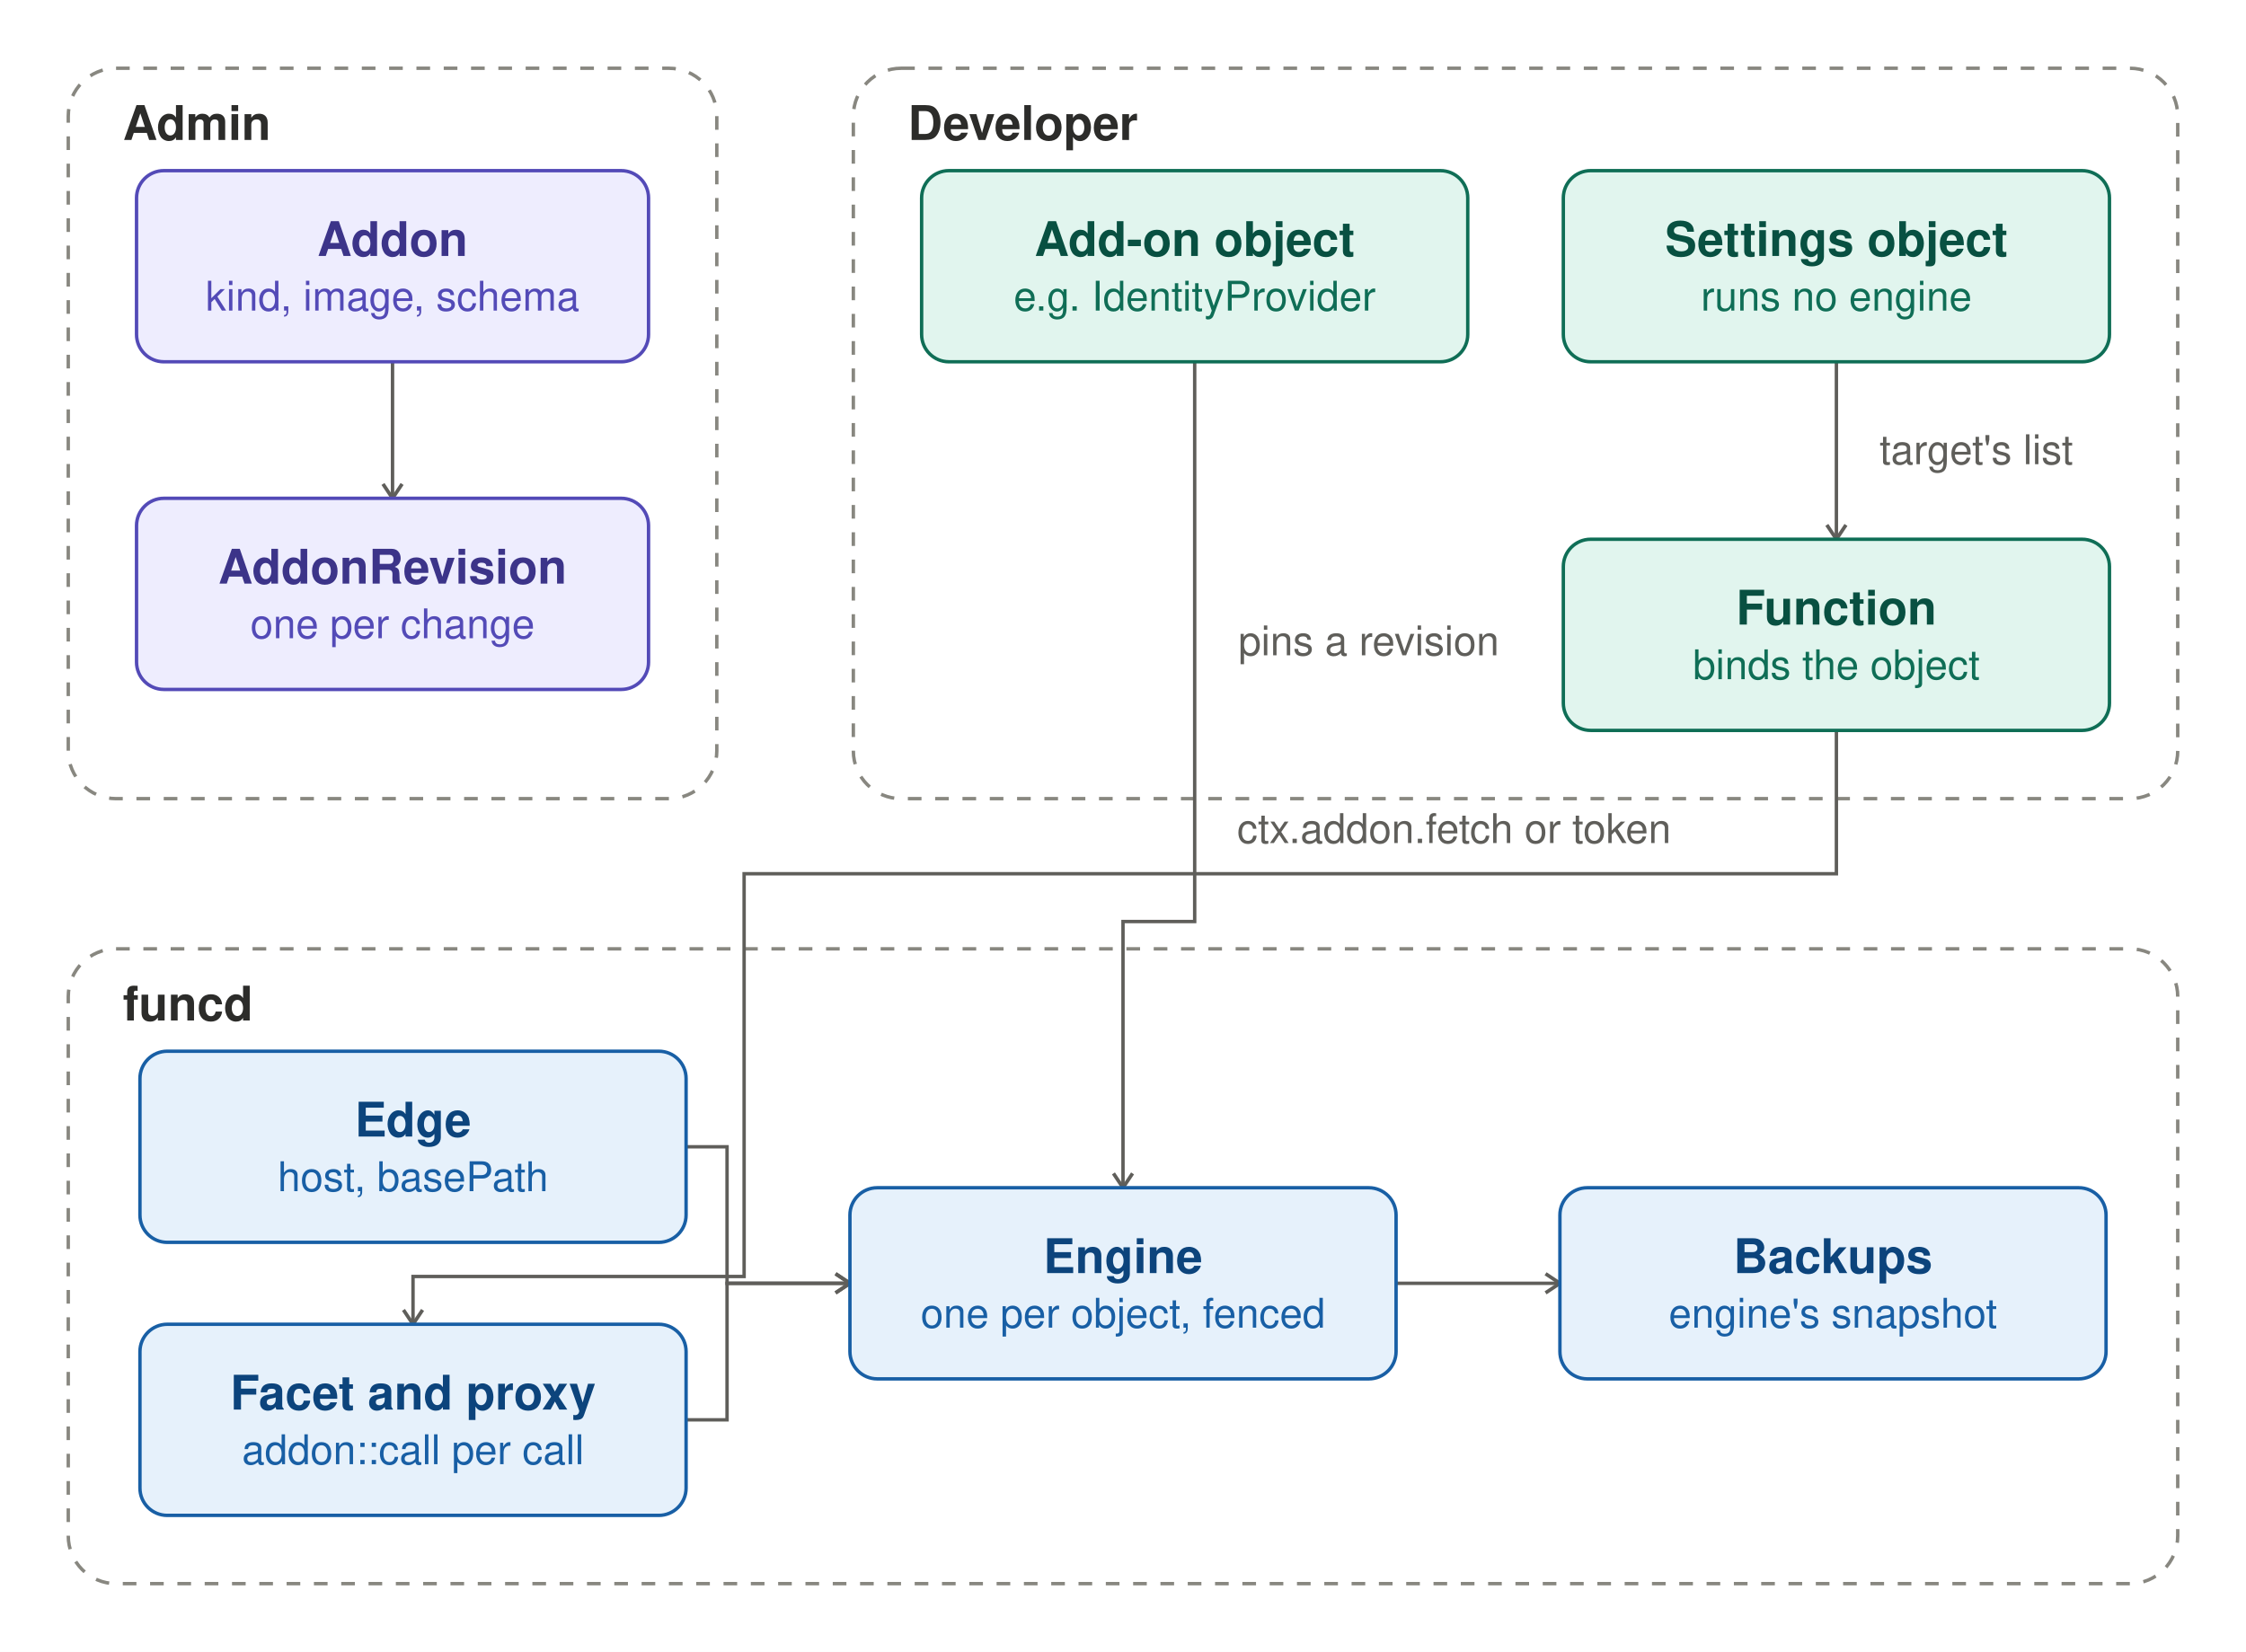
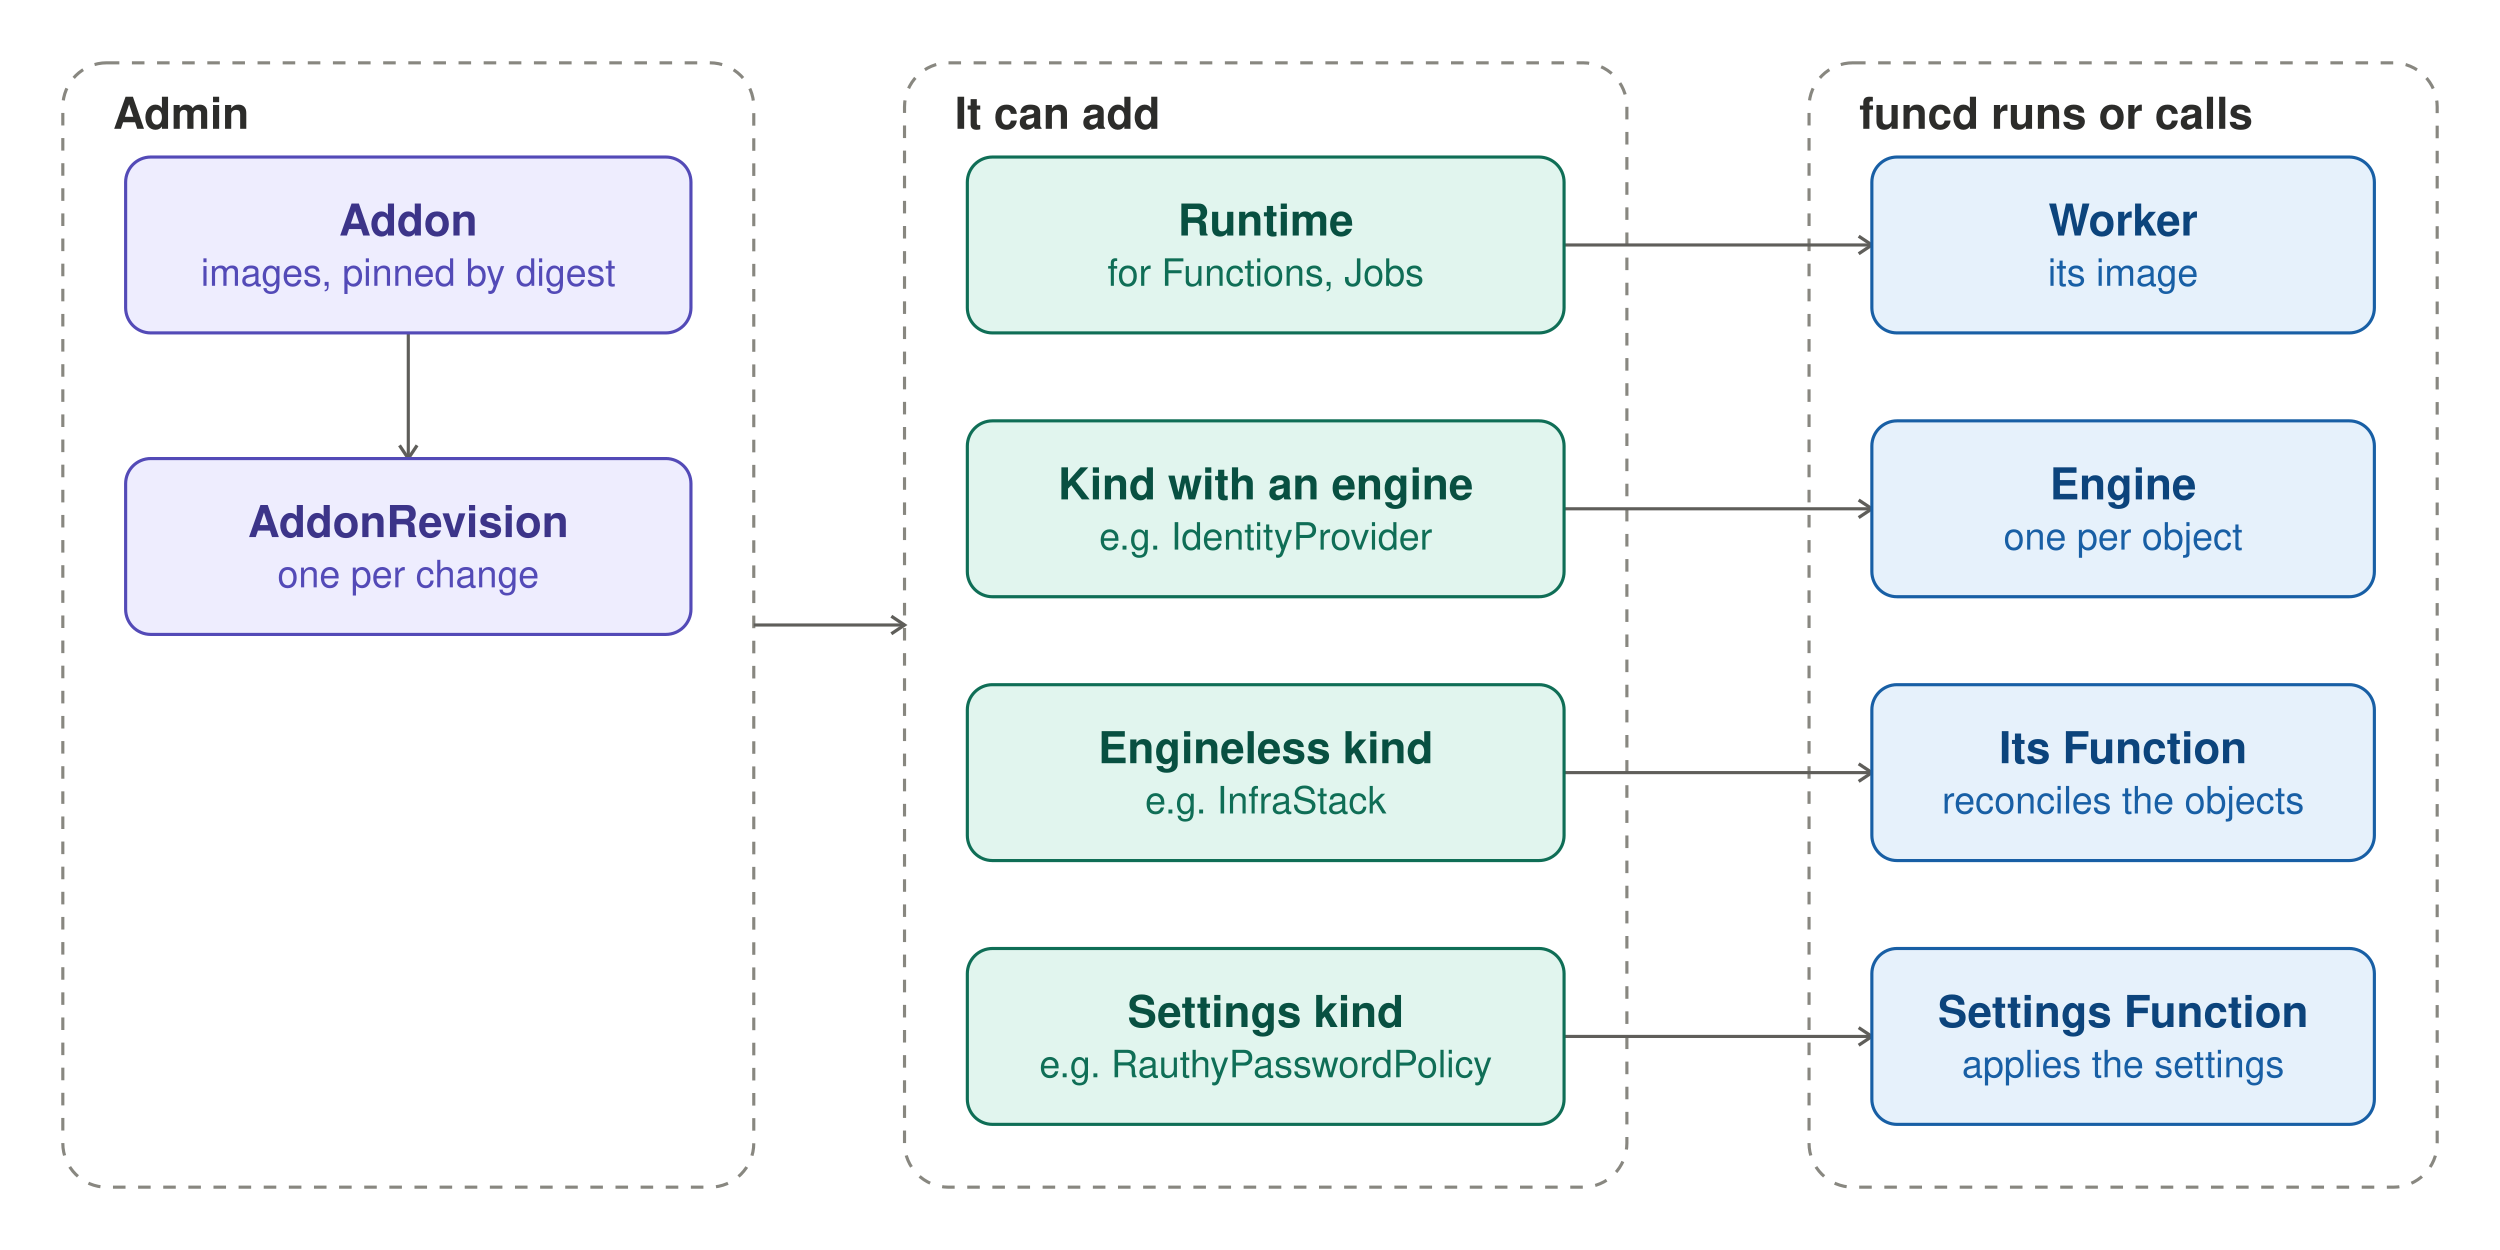
- <svg xmlns="http://www.w3.org/2000/svg" width="658" height="484" viewBox="0 0 658 484" font-family="Helvetica, Arial, sans-serif" text-anchor="middle" data-spec="title: Add-ons [Admin] purple addon: Addon | kind, image, schema rev: AddonRevision | one per change [/] [Developer] teal obj: Add-on object | e.g. IdentityProvider set: Settings object | runs no engine fn: Function | binds the object [/] [funcd] blue engine: Engine | one per object, fenced edge: Edge | host, basePath call: Facet and proxy | addon::call per call backup: Backups | engine's snapshot [/] addon &gt; rev obj &gt; engine: pins a revision edge &gt; engine fn &gt; call: ctx.addon.fetch or token call &gt; engine set &gt; fn: target's list engine &gt; backup " content="&lt;mxfile host=&quot;app.diagrams.net&quot;&gt;&lt;diagram id=&quot;diagram&quot; name=&quot;Add-ons&quot;&gt;&lt;mxGraphModel dx=&quot;800&quot; dy=&quot;600&quot; grid=&quot;1&quot; gridSize=&quot;10&quot; guides=&quot;1&quot; page=&quot;1&quot; pageWidth=&quot;658&quot; pageHeight=&quot;484&quot; math=&quot;0&quot; shadow=&quot;0&quot;&gt;&lt;root&gt;&lt;mxCell id=&quot;0&quot;/&gt;&lt;mxCell id=&quot;1&quot; parent=&quot;0&quot;/&gt;&lt;mxCell id=&quot;c1&quot; value=&quot;Admin&quot; style=&quot;rounded=1;absoluteArcSize=1;arcSize=28;dashed=1;fillColor=none;strokeColor=#888780;fontStyle=1;fontSize=14;fontColor=#2C2C2A;align=left;verticalAlign=top;spacingLeft=10;spacingTop=2;html=1;container=1;collapsible=0;&quot; vertex=&quot;1&quot; parent=&quot;1&quot;&gt;&lt;mxGeometry x=&quot;20&quot; y=&quot;20&quot; width=&quot;190.0&quot; height=&quot;214.0&quot; as=&quot;geometry&quot;/&gt;&lt;/mxCell&gt;&lt;mxCell id=&quot;c2&quot; value=&quot;&amp;lt;b&amp;gt;Addon&amp;lt;/b&amp;gt;&amp;lt;br&amp;gt;&amp;lt;font style=&amp;quot;font-size:12px&amp;quot; color=&amp;quot;#534AB7&amp;quot;&amp;gt;kind, image, schema&amp;lt;/font&amp;gt;&quot; style=&quot;rounded=1;absoluteArcSize=1;arcSize=16;whiteSpace=wrap;html=1;fillColor=#EEEDFE;strokeColor=#534AB7;fontColor=#3C3489;fontSize=14;&quot; vertex=&quot;1&quot; parent=&quot;c1&quot;&gt;&lt;mxGeometry x=&quot;20&quot; y=&quot;30&quot; width=&quot;150&quot; height=&quot;56&quot; as=&quot;geometry&quot;/&gt;&lt;/mxCell&gt;&lt;mxCell id=&quot;c3&quot; value=&quot;&amp;lt;b&amp;gt;AddonRevision&amp;lt;/b&amp;gt;&amp;lt;br&amp;gt;&amp;lt;font style=&amp;quot;font-size:12px&amp;quot; color=&amp;quot;#534AB7&amp;quot;&amp;gt;one per change&amp;lt;/font&amp;gt;&quot; style=&quot;rounded=1;absoluteArcSize=1;arcSize=16;whiteSpace=wrap;html=1;fillColor=#EEEDFE;strokeColor=#534AB7;fontColor=#3C3489;fontSize=14;&quot; vertex=&quot;1&quot; parent=&quot;c1&quot;&gt;&lt;mxGeometry x=&quot;20&quot; y=&quot;126&quot; width=&quot;150&quot; height=&quot;56&quot; as=&quot;geometry&quot;/&gt;&lt;/mxCell&gt;&lt;mxCell id=&quot;c4&quot; value=&quot;Developer&quot; style=&quot;rounded=1;absoluteArcSize=1;arcSize=28;dashed=1;fillColor=none;strokeColor=#888780;fontStyle=1;fontSize=14;fontColor=#2C2C2A;align=left;verticalAlign=top;spacingLeft=10;spacingTop=2;html=1;container=1;collapsible=0;&quot; vertex=&quot;1&quot; parent=&quot;1&quot;&gt;&lt;mxGeometry x=&quot;250&quot; y=&quot;20&quot; width=&quot;388.0&quot; height=&quot;214.0&quot; as=&quot;geometry&quot;/&gt;&lt;/mxCell&gt;&lt;mxCell id=&quot;c5&quot; value=&quot;&amp;lt;b&amp;gt;Add-on object&amp;lt;/b&amp;gt;&amp;lt;br&amp;gt;&amp;lt;font style=&amp;quot;font-size:12px&amp;quot; color=&amp;quot;#0F6E56&amp;quot;&amp;gt;e.g. IdentityProvider&amp;lt;/font&amp;gt;&quot; style=&quot;rounded=1;absoluteArcSize=1;arcSize=16;whiteSpace=wrap;html=1;fillColor=#E1F5EE;strokeColor=#0F6E56;fontColor=#085041;fontSize=14;&quot; vertex=&quot;1&quot; parent=&quot;c4&quot;&gt;&lt;mxGeometry x=&quot;20&quot; y=&quot;30&quot; width=&quot;160&quot; height=&quot;56&quot; as=&quot;geometry&quot;/&gt;&lt;/mxCell&gt;&lt;mxCell id=&quot;c6&quot; value=&quot;&amp;lt;b&amp;gt;Settings object&amp;lt;/b&amp;gt;&amp;lt;br&amp;gt;&amp;lt;font style=&amp;quot;font-size:12px&amp;quot; color=&amp;quot;#0F6E56&amp;quot;&amp;gt;runs no engine&amp;lt;/font&amp;gt;&quot; style=&quot;rounded=1;absoluteArcSize=1;arcSize=16;whiteSpace=wrap;html=1;fillColor=#E1F5EE;strokeColor=#0F6E56;fontColor=#085041;fontSize=14;&quot; vertex=&quot;1&quot; parent=&quot;c4&quot;&gt;&lt;mxGeometry x=&quot;208&quot; y=&quot;30&quot; width=&quot;160&quot; height=&quot;56&quot; as=&quot;geometry&quot;/&gt;&lt;/mxCell&gt;&lt;mxCell id=&quot;c7&quot; value=&quot;&amp;lt;b&amp;gt;Function&amp;lt;/b&amp;gt;&amp;lt;br&amp;gt;&amp;lt;font style=&amp;quot;font-size:12px&amp;quot; color=&amp;quot;#0F6E56&amp;quot;&amp;gt;binds the object&amp;lt;/font&amp;gt;&quot; style=&quot;rounded=1;absoluteArcSize=1;arcSize=16;whiteSpace=wrap;html=1;fillColor=#E1F5EE;strokeColor=#0F6E56;fontColor=#085041;fontSize=14;&quot; vertex=&quot;1&quot; parent=&quot;c4&quot;&gt;&lt;mxGeometry x=&quot;208&quot; y=&quot;138&quot; width=&quot;160&quot; height=&quot;56&quot; as=&quot;geometry&quot;/&gt;&lt;/mxCell&gt;&lt;mxCell id=&quot;c8&quot; value=&quot;funcd&quot; style=&quot;rounded=1;absoluteArcSize=1;arcSize=28;dashed=1;fillColor=none;strokeColor=#888780;fontStyle=1;fontSize=14;fontColor=#2C2C2A;align=left;verticalAlign=top;spacingLeft=10;spacingTop=2;html=1;container=1;collapsible=0;&quot; vertex=&quot;1&quot; parent=&quot;1&quot;&gt;&lt;mxGeometry x=&quot;20&quot; y=&quot;278&quot; width=&quot;618.0&quot; height=&quot;186.0&quot; as=&quot;geometry&quot;/&gt;&lt;/mxCell&gt;&lt;mxCell id=&quot;c9&quot; value=&quot;&amp;lt;b&amp;gt;Engine&amp;lt;/b&amp;gt;&amp;lt;br&amp;gt;&amp;lt;font style=&amp;quot;font-size:12px&amp;quot; color=&amp;quot;#185FA5&amp;quot;&amp;gt;one per object, fenced&amp;lt;/font&amp;gt;&quot; style=&quot;rounded=1;absoluteArcSize=1;arcSize=16;whiteSpace=wrap;html=1;fillColor=#E6F1FB;strokeColor=#185FA5;fontColor=#0C447C;fontSize=14;&quot; vertex=&quot;1&quot; parent=&quot;c8&quot;&gt;&lt;mxGeometry x=&quot;229&quot; y=&quot;70&quot; width=&quot;160&quot; height=&quot;56&quot; as=&quot;geometry&quot;/&gt;&lt;/mxCell&gt;&lt;mxCell id=&quot;c10&quot; value=&quot;&amp;lt;b&amp;gt;Edge&amp;lt;/b&amp;gt;&amp;lt;br&amp;gt;&amp;lt;font style=&amp;quot;font-size:12px&amp;quot; color=&amp;quot;#185FA5&amp;quot;&amp;gt;host, basePath&amp;lt;/font&amp;gt;&quot; style=&quot;rounded=1;absoluteArcSize=1;arcSize=16;whiteSpace=wrap;html=1;fillColor=#E6F1FB;strokeColor=#185FA5;fontColor=#0C447C;fontSize=14;&quot; vertex=&quot;1&quot; parent=&quot;c8&quot;&gt;&lt;mxGeometry x=&quot;21&quot; y=&quot;30&quot; width=&quot;160&quot; height=&quot;56&quot; as=&quot;geometry&quot;/&gt;&lt;/mxCell&gt;&lt;mxCell id=&quot;c11&quot; value=&quot;&amp;lt;b&amp;gt;Facet and proxy&amp;lt;/b&amp;gt;&amp;lt;br&amp;gt;&amp;lt;font style=&amp;quot;font-size:12px&amp;quot; color=&amp;quot;#185FA5&amp;quot;&amp;gt;addon::call per call&amp;lt;/font&amp;gt;&quot; style=&quot;rounded=1;absoluteArcSize=1;arcSize=16;whiteSpace=wrap;html=1;fillColor=#E6F1FB;strokeColor=#185FA5;fontColor=#0C447C;fontSize=14;&quot; vertex=&quot;1&quot; parent=&quot;c8&quot;&gt;&lt;mxGeometry x=&quot;21&quot; y=&quot;110&quot; width=&quot;160&quot; height=&quot;56&quot; as=&quot;geometry&quot;/&gt;&lt;/mxCell&gt;&lt;mxCell id=&quot;c12&quot; value=&quot;&amp;lt;b&amp;gt;Backups&amp;lt;/b&amp;gt;&amp;lt;br&amp;gt;&amp;lt;font style=&amp;quot;font-size:12px&amp;quot; color=&amp;quot;#185FA5&amp;quot;&amp;gt;engine&amp;amp;#x27;s snapshot&amp;lt;/font&amp;gt;&quot; style=&quot;rounded=1;absoluteArcSize=1;arcSize=16;whiteSpace=wrap;html=1;fillColor=#E6F1FB;strokeColor=#185FA5;fontColor=#0C447C;fontSize=14;&quot; vertex=&quot;1&quot; parent=&quot;c8&quot;&gt;&lt;mxGeometry x=&quot;437&quot; y=&quot;70&quot; width=&quot;160&quot; height=&quot;56&quot; as=&quot;geometry&quot;/&gt;&lt;/mxCell&gt;&lt;mxCell id=&quot;e1&quot; value=&quot;&quot; style=&quot;edgeStyle=orthogonalEdgeStyle;rounded=0;html=1;jettySize=auto;strokeColor=#5F5E5A;fontColor=#5F5E5A;fontSize=12;labelBackgroundColor=#FFFFFF;endSize=7;endArrow=open;endFill=0;exitX=0.5;exitY=1;exitDx=0;exitDy=0;exitPerimeter=0;entryX=0.5;entryY=0;entryDx=0;entryDy=0;entryPerimeter=0;&quot; edge=&quot;1&quot; parent=&quot;1&quot; source=&quot;c2&quot; target=&quot;c3&quot;&gt;&lt;mxGeometry relative=&quot;1&quot; as=&quot;geometry&quot;&gt;&lt;/mxGeometry&gt;&lt;/mxCell&gt;&lt;mxCell id=&quot;e2&quot; value=&quot;pins a revision&quot; style=&quot;edgeStyle=orthogonalEdgeStyle;rounded=0;html=1;jettySize=auto;strokeColor=#5F5E5A;fontColor=#5F5E5A;fontSize=12;labelBackgroundColor=#FFFFFF;endSize=7;endArrow=open;endFill=0;exitX=0.5;exitY=1;exitDx=0;exitDy=0;exitPerimeter=0;entryX=0.5;entryY=0;entryDx=0;entryDy=0;entryPerimeter=0;&quot; edge=&quot;1&quot; parent=&quot;1&quot; source=&quot;c5&quot; target=&quot;c9&quot;&gt;&lt;mxGeometry x=&quot;-0.376&quot; relative=&quot;1&quot; as=&quot;geometry&quot;&gt;&lt;Array as=&quot;points&quot;&gt;&lt;mxPoint x=&quot;350&quot; y=&quot;270&quot;/&gt;&lt;mxPoint x=&quot;329&quot; y=&quot;270&quot;/&gt;&lt;/Array&gt;&lt;mxPoint x=&quot;51&quot; y=&quot;0&quot; as=&quot;offset&quot;/&gt;&lt;/mxGeometry&gt;&lt;/mxCell&gt;&lt;mxCell id=&quot;e3&quot; value=&quot;&quot; style=&quot;edgeStyle=orthogonalEdgeStyle;rounded=0;html=1;jettySize=auto;strokeColor=#5F5E5A;fontColor=#5F5E5A;fontSize=12;labelBackgroundColor=#FFFFFF;endSize=7;endArrow=open;endFill=0;exitX=1;exitY=0.5;exitDx=0;exitDy=0;exitPerimeter=0;entryX=0;entryY=0.5;entryDx=0;entryDy=0;entryPerimeter=0;&quot; edge=&quot;1&quot; parent=&quot;1&quot; source=&quot;c10&quot; target=&quot;c9&quot;&gt;&lt;mxGeometry relative=&quot;1&quot; as=&quot;geometry&quot;&gt;&lt;Array as=&quot;points&quot;&gt;&lt;mxPoint x=&quot;213&quot; y=&quot;336&quot;/&gt;&lt;mxPoint x=&quot;213&quot; y=&quot;376&quot;/&gt;&lt;/Array&gt;&lt;/mxGeometry&gt;&lt;/mxCell&gt;&lt;mxCell id=&quot;e4&quot; value=&quot;ctx.addon.fetch or token&quot; style=&quot;edgeStyle=orthogonalEdgeStyle;rounded=0;html=1;jettySize=auto;strokeColor=#5F5E5A;fontColor=#5F5E5A;fontSize=12;labelBackgroundColor=#FFFFFF;endSize=7;endArrow=open;endFill=0;exitX=0.5;exitY=1;exitDx=0;exitDy=0;exitPerimeter=0;entryX=0.5;entryY=0;entryDx=0;entryDy=0;entryPerimeter=0;&quot; edge=&quot;1&quot; parent=&quot;1&quot; source=&quot;c7&quot; target=&quot;c11&quot;&gt;&lt;mxGeometry x=&quot;-0.533&quot; relative=&quot;1&quot; as=&quot;geometry&quot;&gt;&lt;Array as=&quot;points&quot;&gt;&lt;mxPoint x=&quot;538&quot; y=&quot;256.0&quot;/&gt;&lt;mxPoint x=&quot;218.0&quot; y=&quot;256.0&quot;/&gt;&lt;mxPoint x=&quot;218.0&quot; y=&quot;374&quot;/&gt;&lt;mxPoint x=&quot;121&quot; y=&quot;374&quot;/&gt;&lt;/Array&gt;&lt;mxPoint x=&quot;-16&quot; y=&quot;-13&quot; as=&quot;offset&quot;/&gt;&lt;/mxGeometry&gt;&lt;/mxCell&gt;&lt;mxCell id=&quot;e5&quot; value=&quot;&quot; style=&quot;edgeStyle=orthogonalEdgeStyle;rounded=0;html=1;jettySize=auto;strokeColor=#5F5E5A;fontColor=#5F5E5A;fontSize=12;labelBackgroundColor=#FFFFFF;endSize=7;endArrow=open;endFill=0;exitX=1;exitY=0.5;exitDx=0;exitDy=0;exitPerimeter=0;entryX=0;entryY=0.5;entryDx=0;entryDy=0;entryPerimeter=0;&quot; edge=&quot;1&quot; parent=&quot;1&quot; source=&quot;c11&quot; target=&quot;c9&quot;&gt;&lt;mxGeometry relative=&quot;1&quot; as=&quot;geometry&quot;&gt;&lt;Array as=&quot;points&quot;&gt;&lt;mxPoint x=&quot;213&quot; y=&quot;416&quot;/&gt;&lt;mxPoint x=&quot;213&quot; y=&quot;376&quot;/&gt;&lt;/Array&gt;&lt;/mxGeometry&gt;&lt;/mxCell&gt;&lt;mxCell id=&quot;e6&quot; value=&quot;target&amp;#x27;s list&quot; style=&quot;edgeStyle=orthogonalEdgeStyle;rounded=0;html=1;jettySize=auto;strokeColor=#5F5E5A;fontColor=#5F5E5A;fontSize=12;labelBackgroundColor=#FFFFFF;endSize=7;endArrow=open;endFill=0;exitX=0.5;exitY=1;exitDx=0;exitDy=0;exitPerimeter=0;entryX=0.5;entryY=0;entryDx=0;entryDy=0;entryPerimeter=0;&quot; edge=&quot;1&quot; parent=&quot;1&quot; source=&quot;c6&quot; target=&quot;c7&quot;&gt;&lt;mxGeometry x=&quot;0.000&quot; relative=&quot;1&quot; as=&quot;geometry&quot;&gt;&lt;mxPoint x=&quot;41&quot; y=&quot;0&quot; as=&quot;offset&quot;/&gt;&lt;/mxGeometry&gt;&lt;/mxCell&gt;&lt;mxCell id=&quot;e7&quot; value=&quot;&quot; style=&quot;edgeStyle=orthogonalEdgeStyle;rounded=0;html=1;jettySize=auto;strokeColor=#5F5E5A;fontColor=#5F5E5A;fontSize=12;labelBackgroundColor=#FFFFFF;endSize=7;endArrow=open;endFill=0;exitX=1;exitY=0.5;exitDx=0;exitDy=0;exitPerimeter=0;entryX=0;entryY=0.5;entryDx=0;entryDy=0;entryPerimeter=0;&quot; edge=&quot;1&quot; parent=&quot;1&quot; source=&quot;c9&quot; target=&quot;c12&quot;&gt;&lt;mxGeometry relative=&quot;1&quot; as=&quot;geometry&quot;&gt;&lt;/mxGeometry&gt;&lt;/mxCell&gt;&lt;/root&gt;&lt;/mxGraphModel&gt;&lt;/diagram&gt;&lt;/mxfile&gt;">
-   <rect width="658" height="484" fill="#FFFFFF" />
+ <svg xmlns="http://www.w3.org/2000/svg" width="796" height="398" viewBox="0 0 796 398" font-family="Helvetica, Arial, sans-serif" text-anchor="middle" data-spec="title: Add-ons kind: flow dir: right  [Admin] purple down addon: Addon | images, pinned by digest rev: AddonRevision | one per change [/] [It can add] teal down rt: Runtime | for Functions, Jobs ek: Kind with an engine | e.g. IdentityProvider engineless: Engineless kind | e.g. InfraStack settings: Settings kind | e.g. RauthyPasswordPolicy [/] [funcd runs or calls] blue down worker: Worker | its image engine: Engine | one per object fnr: Its Function | reconciles the objects fns: Settings Function | applies the settings [/]  addon &gt; rev Admin &gt; It can add rt &gt; worker ek &gt; engine engineless &gt; fnr settings &gt; fns " content="&lt;mxfile host=&quot;app.diagrams.net&quot;&gt;&lt;diagram id=&quot;diagram&quot; name=&quot;Add-ons&quot;&gt;&lt;mxGraphModel dx=&quot;800&quot; dy=&quot;600&quot; grid=&quot;1&quot; gridSize=&quot;10&quot; guides=&quot;1&quot; page=&quot;1&quot; pageWidth=&quot;796&quot; pageHeight=&quot;398&quot; math=&quot;0&quot; shadow=&quot;0&quot;&gt;&lt;root&gt;&lt;mxCell id=&quot;0&quot;/&gt;&lt;mxCell id=&quot;1&quot; parent=&quot;0&quot;/&gt;&lt;mxCell id=&quot;c1&quot; value=&quot;Admin&quot; style=&quot;rounded=1;absoluteArcSize=1;arcSize=28;dashed=1;fillColor=none;strokeColor=#888780;fontStyle=1;fontSize=14;fontColor=#2C2C2A;align=left;verticalAlign=top;spacingLeft=10;spacingTop=2;html=1;container=1;collapsible=0;&quot; vertex=&quot;1&quot; parent=&quot;1&quot;&gt;&lt;mxGeometry x=&quot;20&quot; y=&quot;20&quot; width=&quot;220.0&quot; height=&quot;358.0&quot; as=&quot;geometry&quot;/&gt;&lt;/mxCell&gt;&lt;mxCell id=&quot;c2&quot; value=&quot;&amp;lt;b&amp;gt;Addon&amp;lt;/b&amp;gt;&amp;lt;br&amp;gt;&amp;lt;font style=&amp;quot;font-size:12px&amp;quot; color=&amp;quot;#534AB7&amp;quot;&amp;gt;images, pinned by digest&amp;lt;/font&amp;gt;&quot; style=&quot;rounded=1;absoluteArcSize=1;arcSize=16;whiteSpace=wrap;html=1;fillColor=#EEEDFE;strokeColor=#534AB7;fontColor=#3C3489;fontSize=14;&quot; vertex=&quot;1&quot; parent=&quot;c1&quot;&gt;&lt;mxGeometry x=&quot;20&quot; y=&quot;30&quot; width=&quot;180&quot; height=&quot;56&quot; as=&quot;geometry&quot;/&gt;&lt;/mxCell&gt;&lt;mxCell id=&quot;c3&quot; value=&quot;&amp;lt;b&amp;gt;AddonRevision&amp;lt;/b&amp;gt;&amp;lt;br&amp;gt;&amp;lt;font style=&amp;quot;font-size:12px&amp;quot; color=&amp;quot;#534AB7&amp;quot;&amp;gt;one per change&amp;lt;/font&amp;gt;&quot; style=&quot;rounded=1;absoluteArcSize=1;arcSize=16;whiteSpace=wrap;html=1;fillColor=#EEEDFE;strokeColor=#534AB7;fontColor=#3C3489;fontSize=14;&quot; vertex=&quot;1&quot; parent=&quot;c1&quot;&gt;&lt;mxGeometry x=&quot;20&quot; y=&quot;126&quot; width=&quot;180&quot; height=&quot;56&quot; as=&quot;geometry&quot;/&gt;&lt;/mxCell&gt;&lt;mxCell id=&quot;c4&quot; value=&quot;It can add&quot; style=&quot;rounded=1;absoluteArcSize=1;arcSize=28;dashed=1;fillColor=none;strokeColor=#888780;fontStyle=1;fontSize=14;fontColor=#2C2C2A;align=left;verticalAlign=top;spacingLeft=10;spacingTop=2;html=1;container=1;collapsible=0;&quot; vertex=&quot;1&quot; parent=&quot;1&quot;&gt;&lt;mxGeometry x=&quot;288&quot; y=&quot;20&quot; width=&quot;230.0&quot; height=&quot;358.0&quot; as=&quot;geometry&quot;/&gt;&lt;/mxCell&gt;&lt;mxCell id=&quot;c5&quot; value=&quot;&amp;lt;b&amp;gt;Runtime&amp;lt;/b&amp;gt;&amp;lt;br&amp;gt;&amp;lt;font style=&amp;quot;font-size:12px&amp;quot; color=&amp;quot;#0F6E56&amp;quot;&amp;gt;for Functions, Jobs&amp;lt;/font&amp;gt;&quot; style=&quot;rounded=1;absoluteArcSize=1;arcSize=16;whiteSpace=wrap;html=1;fillColor=#E1F5EE;strokeColor=#0F6E56;fontColor=#085041;fontSize=14;&quot; vertex=&quot;1&quot; parent=&quot;c4&quot;&gt;&lt;mxGeometry x=&quot;20&quot; y=&quot;30&quot; width=&quot;190&quot; height=&quot;56&quot; as=&quot;geometry&quot;/&gt;&lt;/mxCell&gt;&lt;mxCell id=&quot;c6&quot; value=&quot;&amp;lt;b&amp;gt;Kind with an engine&amp;lt;/b&amp;gt;&amp;lt;br&amp;gt;&amp;lt;font style=&amp;quot;font-size:12px&amp;quot; color=&amp;quot;#0F6E56&amp;quot;&amp;gt;e.g. IdentityProvider&amp;lt;/font&amp;gt;&quot; style=&quot;rounded=1;absoluteArcSize=1;arcSize=16;whiteSpace=wrap;html=1;fillColor=#E1F5EE;strokeColor=#0F6E56;fontColor=#085041;fontSize=14;&quot; vertex=&quot;1&quot; parent=&quot;c4&quot;&gt;&lt;mxGeometry x=&quot;20&quot; y=&quot;114&quot; width=&quot;190&quot; height=&quot;56&quot; as=&quot;geometry&quot;/&gt;&lt;/mxCell&gt;&lt;mxCell id=&quot;c7&quot; value=&quot;&amp;lt;b&amp;gt;Engineless kind&amp;lt;/b&amp;gt;&amp;lt;br&amp;gt;&amp;lt;font style=&amp;quot;font-size:12px&amp;quot; color=&amp;quot;#0F6E56&amp;quot;&amp;gt;e.g. InfraStack&amp;lt;/font&amp;gt;&quot; style=&quot;rounded=1;absoluteArcSize=1;arcSize=16;whiteSpace=wrap;html=1;fillColor=#E1F5EE;strokeColor=#0F6E56;fontColor=#085041;fontSize=14;&quot; vertex=&quot;1&quot; parent=&quot;c4&quot;&gt;&lt;mxGeometry x=&quot;20&quot; y=&quot;198&quot; width=&quot;190&quot; height=&quot;56&quot; as=&quot;geometry&quot;/&gt;&lt;/mxCell&gt;&lt;mxCell id=&quot;c8&quot; value=&quot;&amp;lt;b&amp;gt;Settings kind&amp;lt;/b&amp;gt;&amp;lt;br&amp;gt;&amp;lt;font style=&amp;quot;font-size:12px&amp;quot; color=&amp;quot;#0F6E56&amp;quot;&amp;gt;e.g. RauthyPasswordPolicy&amp;lt;/font&amp;gt;&quot; style=&quot;rounded=1;absoluteArcSize=1;arcSize=16;whiteSpace=wrap;html=1;fillColor=#E1F5EE;strokeColor=#0F6E56;fontColor=#085041;fontSize=14;&quot; vertex=&quot;1&quot; parent=&quot;c4&quot;&gt;&lt;mxGeometry x=&quot;20&quot; y=&quot;282&quot; width=&quot;190&quot; height=&quot;56&quot; as=&quot;geometry&quot;/&gt;&lt;/mxCell&gt;&lt;mxCell id=&quot;c9&quot; value=&quot;funcd runs or calls&quot; style=&quot;rounded=1;absoluteArcSize=1;arcSize=28;dashed=1;fillColor=none;strokeColor=#888780;fontStyle=1;fontSize=14;fontColor=#2C2C2A;align=left;verticalAlign=top;spacingLeft=10;spacingTop=2;html=1;container=1;collapsible=0;&quot; vertex=&quot;1&quot; parent=&quot;1&quot;&gt;&lt;mxGeometry x=&quot;576&quot; y=&quot;20&quot; width=&quot;200.0&quot; height=&quot;358.0&quot; as=&quot;geometry&quot;/&gt;&lt;/mxCell&gt;&lt;mxCell id=&quot;c10&quot; value=&quot;&amp;lt;b&amp;gt;Worker&amp;lt;/b&amp;gt;&amp;lt;br&amp;gt;&amp;lt;font style=&amp;quot;font-size:12px&amp;quot; color=&amp;quot;#185FA5&amp;quot;&amp;gt;its image&amp;lt;/font&amp;gt;&quot; style=&quot;rounded=1;absoluteArcSize=1;arcSize=16;whiteSpace=wrap;html=1;fillColor=#E6F1FB;strokeColor=#185FA5;fontColor=#0C447C;fontSize=14;&quot; vertex=&quot;1&quot; parent=&quot;c9&quot;&gt;&lt;mxGeometry x=&quot;20&quot; y=&quot;30&quot; width=&quot;160&quot; height=&quot;56&quot; as=&quot;geometry&quot;/&gt;&lt;/mxCell&gt;&lt;mxCell id=&quot;c11&quot; value=&quot;&amp;lt;b&amp;gt;Engine&amp;lt;/b&amp;gt;&amp;lt;br&amp;gt;&amp;lt;font style=&amp;quot;font-size:12px&amp;quot; color=&amp;quot;#185FA5&amp;quot;&amp;gt;one per object&amp;lt;/font&amp;gt;&quot; style=&quot;rounded=1;absoluteArcSize=1;arcSize=16;whiteSpace=wrap;html=1;fillColor=#E6F1FB;strokeColor=#185FA5;fontColor=#0C447C;fontSize=14;&quot; vertex=&quot;1&quot; parent=&quot;c9&quot;&gt;&lt;mxGeometry x=&quot;20&quot; y=&quot;114&quot; width=&quot;160&quot; height=&quot;56&quot; as=&quot;geometry&quot;/&gt;&lt;/mxCell&gt;&lt;mxCell id=&quot;c12&quot; value=&quot;&amp;lt;b&amp;gt;Its Function&amp;lt;/b&amp;gt;&amp;lt;br&amp;gt;&amp;lt;font style=&amp;quot;font-size:12px&amp;quot; color=&amp;quot;#185FA5&amp;quot;&amp;gt;reconciles the objects&amp;lt;/font&amp;gt;&quot; style=&quot;rounded=1;absoluteArcSize=1;arcSize=16;whiteSpace=wrap;html=1;fillColor=#E6F1FB;strokeColor=#185FA5;fontColor=#0C447C;fontSize=14;&quot; vertex=&quot;1&quot; parent=&quot;c9&quot;&gt;&lt;mxGeometry x=&quot;20&quot; y=&quot;198&quot; width=&quot;160&quot; height=&quot;56&quot; as=&quot;geometry&quot;/&gt;&lt;/mxCell&gt;&lt;mxCell id=&quot;c13&quot; value=&quot;&amp;lt;b&amp;gt;Settings Function&amp;lt;/b&amp;gt;&amp;lt;br&amp;gt;&amp;lt;font style=&amp;quot;font-size:12px&amp;quot; color=&amp;quot;#185FA5&amp;quot;&amp;gt;applies the settings&amp;lt;/font&amp;gt;&quot; style=&quot;rounded=1;absoluteArcSize=1;arcSize=16;whiteSpace=wrap;html=1;fillColor=#E6F1FB;strokeColor=#185FA5;fontColor=#0C447C;fontSize=14;&quot; vertex=&quot;1&quot; parent=&quot;c9&quot;&gt;&lt;mxGeometry x=&quot;20&quot; y=&quot;282&quot; width=&quot;160&quot; height=&quot;56&quot; as=&quot;geometry&quot;/&gt;&lt;/mxCell&gt;&lt;mxCell id=&quot;e1&quot; value=&quot;&quot; style=&quot;edgeStyle=orthogonalEdgeStyle;rounded=0;html=1;jettySize=auto;strokeColor=#5F5E5A;fontColor=#5F5E5A;fontSize=12;labelBackgroundColor=#FFFFFF;endSize=7;endArrow=open;endFill=0;exitX=0.5;exitY=1;exitDx=0;exitDy=0;exitPerimeter=0;entryX=0.5;entryY=0;entryDx=0;entryDy=0;entryPerimeter=0;&quot; edge=&quot;1&quot; parent=&quot;1&quot; source=&quot;c2&quot; target=&quot;c3&quot;&gt;&lt;mxGeometry relative=&quot;1&quot; as=&quot;geometry&quot;&gt;&lt;/mxGeometry&gt;&lt;/mxCell&gt;&lt;mxCell id=&quot;e2&quot; value=&quot;&quot; style=&quot;edgeStyle=orthogonalEdgeStyle;rounded=0;html=1;jettySize=auto;strokeColor=#5F5E5A;fontColor=#5F5E5A;fontSize=12;labelBackgroundColor=#FFFFFF;endSize=7;endArrow=open;endFill=0;exitX=1;exitY=0.5;exitDx=0;exitDy=0;exitPerimeter=0;entryX=0;entryY=0.5;entryDx=0;entryDy=0;entryPerimeter=0;&quot; edge=&quot;1&quot; parent=&quot;1&quot; source=&quot;c1&quot; target=&quot;c4&quot;&gt;&lt;mxGeometry relative=&quot;1&quot; as=&quot;geometry&quot;&gt;&lt;/mxGeometry&gt;&lt;/mxCell&gt;&lt;mxCell id=&quot;e3&quot; value=&quot;&quot; style=&quot;edgeStyle=orthogonalEdgeStyle;rounded=0;html=1;jettySize=auto;strokeColor=#5F5E5A;fontColor=#5F5E5A;fontSize=12;labelBackgroundColor=#FFFFFF;endSize=7;endArrow=open;endFill=0;exitX=1;exitY=0.5;exitDx=0;exitDy=0;exitPerimeter=0;entryX=0;entryY=0.5;entryDx=0;entryDy=0;entryPerimeter=0;&quot; edge=&quot;1&quot; parent=&quot;1&quot; source=&quot;c5&quot; target=&quot;c10&quot;&gt;&lt;mxGeometry relative=&quot;1&quot; as=&quot;geometry&quot;&gt;&lt;/mxGeometry&gt;&lt;/mxCell&gt;&lt;mxCell id=&quot;e4&quot; value=&quot;&quot; style=&quot;edgeStyle=orthogonalEdgeStyle;rounded=0;html=1;jettySize=auto;strokeColor=#5F5E5A;fontColor=#5F5E5A;fontSize=12;labelBackgroundColor=#FFFFFF;endSize=7;endArrow=open;endFill=0;exitX=1;exitY=0.5;exitDx=0;exitDy=0;exitPerimeter=0;entryX=0;entryY=0.5;entryDx=0;entryDy=0;entryPerimeter=0;&quot; edge=&quot;1&quot; parent=&quot;1&quot; source=&quot;c6&quot; target=&quot;c11&quot;&gt;&lt;mxGeometry relative=&quot;1&quot; as=&quot;geometry&quot;&gt;&lt;/mxGeometry&gt;&lt;/mxCell&gt;&lt;mxCell id=&quot;e5&quot; value=&quot;&quot; style=&quot;edgeStyle=orthogonalEdgeStyle;rounded=0;html=1;jettySize=auto;strokeColor=#5F5E5A;fontColor=#5F5E5A;fontSize=12;labelBackgroundColor=#FFFFFF;endSize=7;endArrow=open;endFill=0;exitX=1;exitY=0.5;exitDx=0;exitDy=0;exitPerimeter=0;entryX=0;entryY=0.5;entryDx=0;entryDy=0;entryPerimeter=0;&quot; edge=&quot;1&quot; parent=&quot;1&quot; source=&quot;c7&quot; target=&quot;c12&quot;&gt;&lt;mxGeometry relative=&quot;1&quot; as=&quot;geometry&quot;&gt;&lt;/mxGeometry&gt;&lt;/mxCell&gt;&lt;mxCell id=&quot;e6&quot; value=&quot;&quot; style=&quot;edgeStyle=orthogonalEdgeStyle;rounded=0;html=1;jettySize=auto;strokeColor=#5F5E5A;fontColor=#5F5E5A;fontSize=12;labelBackgroundColor=#FFFFFF;endSize=7;endArrow=open;endFill=0;exitX=1;exitY=0.5;exitDx=0;exitDy=0;exitPerimeter=0;entryX=0;entryY=0.5;entryDx=0;entryDy=0;entryPerimeter=0;&quot; edge=&quot;1&quot; parent=&quot;1&quot; source=&quot;c8&quot; target=&quot;c13&quot;&gt;&lt;mxGeometry relative=&quot;1&quot; as=&quot;geometry&quot;&gt;&lt;/mxGeometry&gt;&lt;/mxCell&gt;&lt;/root&gt;&lt;/mxGraphModel&gt;&lt;/diagram&gt;&lt;/mxfile&gt;">
+   <rect width="796" height="398" fill="#FFFFFF" />
  <defs>
    <marker id="a" viewBox="0 0 10 10" refX="8" refY="5" markerWidth="7" markerHeight="7" orient="auto-start-reverse">
      <path d="M2 1L8 5L2 9" fill="none" stroke="#5F5E5A" stroke-width="1.5" />
    </marker>
  </defs>
-   <rect x="20" y="20" width="190.0" height="214.0" rx="14" fill="none" stroke="#888780" stroke-dasharray="4 4" />
+   <rect x="20" y="20" width="220.0" height="358.0" rx="14" fill="none" stroke="#888780" stroke-dasharray="4 4" />
  <text x="36" y="41" text-anchor="start" font-size="14" font-weight="600" fill="#2C2C2A">Admin</text>
-   <rect x="250" y="20" width="388.0" height="214.0" rx="14" fill="none" stroke="#888780" stroke-dasharray="4 4" />
-   <text x="266" y="41" text-anchor="start" font-size="14" font-weight="600" fill="#2C2C2A">Developer</text>
-   <rect x="20" y="278" width="618.0" height="186.0" rx="14" fill="none" stroke="#888780" stroke-dasharray="4 4" />
-   <text x="36" y="299" text-anchor="start" font-size="14" font-weight="600" fill="#2C2C2A">funcd</text>
-   <path d="M115 106V146" fill="none" stroke="#5F5E5A" marker-end="url(#a)" />
-   <path d="M350 106V270H329V348" fill="none" stroke="#5F5E5A" marker-end="url(#a)" />
-   <text x="401" y="192" font-size="12" fill="#5F5E5A">pins a revision</text>
-   <path d="M201 336H213V376H249" fill="none" stroke="#5F5E5A" marker-end="url(#a)" />
-   <path d="M538 214V256.0H218.0V374H121V388" fill="none" stroke="#5F5E5A" marker-end="url(#a)" />
-   <text x="426" y="247" font-size="12" fill="#5F5E5A">ctx.addon.fetch or token</text>
-   <path d="M201 416H213V376H249" fill="none" stroke="#5F5E5A" marker-end="url(#a)" />
-   <path d="M538 106V158" fill="none" stroke="#5F5E5A" marker-end="url(#a)" />
-   <text x="579" y="136" font-size="12" fill="#5F5E5A">target's list</text>
-   <path d="M409 376H457" fill="none" stroke="#5F5E5A" marker-end="url(#a)" />
-   <rect x="40" y="50" width="150" height="56" rx="8" fill="#EEEDFE" stroke="#534AB7" />
-   <text x="115" y="75" font-size="14" font-weight="600" fill="#3C3489">Addon</text>
-   <text x="115" y="91" font-size="12" fill="#534AB7">kind, image, schema</text>
-   <rect x="40" y="146" width="150" height="56" rx="8" fill="#EEEDFE" stroke="#534AB7" />
-   <text x="115" y="171" font-size="14" font-weight="600" fill="#3C3489">AddonRevision</text>
-   <text x="115" y="187" font-size="12" fill="#534AB7">one per change</text>
-   <rect x="270" y="50" width="160" height="56" rx="8" fill="#E1F5EE" stroke="#0F6E56" />
-   <text x="350" y="75" font-size="14" font-weight="600" fill="#085041">Add-on object</text>
-   <text x="350" y="91" font-size="12" fill="#0F6E56">e.g. IdentityProvider</text>
-   <rect x="458" y="50" width="160" height="56" rx="8" fill="#E1F5EE" stroke="#0F6E56" />
-   <text x="538" y="75" font-size="14" font-weight="600" fill="#085041">Settings object</text>
-   <text x="538" y="91" font-size="12" fill="#0F6E56">runs no engine</text>
-   <rect x="458" y="158" width="160" height="56" rx="8" fill="#E1F5EE" stroke="#0F6E56" />
-   <text x="538" y="183" font-size="14" font-weight="600" fill="#085041">Function</text>
-   <text x="538" y="199" font-size="12" fill="#0F6E56">binds the object</text>
-   <rect x="249" y="348" width="160" height="56" rx="8" fill="#E6F1FB" stroke="#185FA5" />
-   <text x="329" y="373" font-size="14" font-weight="600" fill="#0C447C">Engine</text>
-   <text x="329" y="389" font-size="12" fill="#185FA5">one per object, fenced</text>
-   <rect x="41" y="308" width="160" height="56" rx="8" fill="#E6F1FB" stroke="#185FA5" />
-   <text x="121" y="333" font-size="14" font-weight="600" fill="#0C447C">Edge</text>
-   <text x="121" y="349" font-size="12" fill="#185FA5">host, basePath</text>
-   <rect x="41" y="388" width="160" height="56" rx="8" fill="#E6F1FB" stroke="#185FA5" />
-   <text x="121" y="413" font-size="14" font-weight="600" fill="#0C447C">Facet and proxy</text>
-   <text x="121" y="429" font-size="12" fill="#185FA5">addon::call per call</text>
-   <rect x="457" y="348" width="160" height="56" rx="8" fill="#E6F1FB" stroke="#185FA5" />
-   <text x="537" y="373" font-size="14" font-weight="600" fill="#0C447C">Backups</text>
-   <text x="537" y="389" font-size="12" fill="#185FA5">engine's snapshot</text>
+   <rect x="288" y="20" width="230.0" height="358.0" rx="14" fill="none" stroke="#888780" stroke-dasharray="4 4" />
+   <text x="304" y="41" text-anchor="start" font-size="14" font-weight="600" fill="#2C2C2A">It can add</text>
+   <rect x="576" y="20" width="200.0" height="358.0" rx="14" fill="none" stroke="#888780" stroke-dasharray="4 4" />
+   <text x="592" y="41" text-anchor="start" font-size="14" font-weight="600" fill="#2C2C2A">funcd runs or calls</text>
+   <path d="M130 106V146" fill="none" stroke="#5F5E5A" marker-end="url(#a)" />
+   <path d="M240.0 199H288" fill="none" stroke="#5F5E5A" marker-end="url(#a)" />
+   <path d="M498 78H596" fill="none" stroke="#5F5E5A" marker-end="url(#a)" />
+   <path d="M498 162H596" fill="none" stroke="#5F5E5A" marker-end="url(#a)" />
+   <path d="M498 246H596" fill="none" stroke="#5F5E5A" marker-end="url(#a)" />
+   <path d="M498 330H596" fill="none" stroke="#5F5E5A" marker-end="url(#a)" />
+   <rect x="40" y="50" width="180" height="56" rx="8" fill="#EEEDFE" stroke="#534AB7" />
+   <text x="130" y="75" font-size="14" font-weight="600" fill="#3C3489">Addon</text>
+   <text x="130" y="91" font-size="12" fill="#534AB7">images, pinned by digest</text>
+   <rect x="40" y="146" width="180" height="56" rx="8" fill="#EEEDFE" stroke="#534AB7" />
+   <text x="130" y="171" font-size="14" font-weight="600" fill="#3C3489">AddonRevision</text>
+   <text x="130" y="187" font-size="12" fill="#534AB7">one per change</text>
+   <rect x="308" y="50" width="190" height="56" rx="8" fill="#E1F5EE" stroke="#0F6E56" />
+   <text x="403" y="75" font-size="14" font-weight="600" fill="#085041">Runtime</text>
+   <text x="403" y="91" font-size="12" fill="#0F6E56">for Functions, Jobs</text>
+   <rect x="308" y="134" width="190" height="56" rx="8" fill="#E1F5EE" stroke="#0F6E56" />
+   <text x="403" y="159" font-size="14" font-weight="600" fill="#085041">Kind with an engine</text>
+   <text x="403" y="175" font-size="12" fill="#0F6E56">e.g. IdentityProvider</text>
+   <rect x="308" y="218" width="190" height="56" rx="8" fill="#E1F5EE" stroke="#0F6E56" />
+   <text x="403" y="243" font-size="14" font-weight="600" fill="#085041">Engineless kind</text>
+   <text x="403" y="259" font-size="12" fill="#0F6E56">e.g. InfraStack</text>
+   <rect x="308" y="302" width="190" height="56" rx="8" fill="#E1F5EE" stroke="#0F6E56" />
+   <text x="403" y="327" font-size="14" font-weight="600" fill="#085041">Settings kind</text>
+   <text x="403" y="343" font-size="12" fill="#0F6E56">e.g. RauthyPasswordPolicy</text>
+   <rect x="596" y="50" width="160" height="56" rx="8" fill="#E6F1FB" stroke="#185FA5" />
+   <text x="676" y="75" font-size="14" font-weight="600" fill="#0C447C">Worker</text>
+   <text x="676" y="91" font-size="12" fill="#185FA5">its image</text>
+   <rect x="596" y="134" width="160" height="56" rx="8" fill="#E6F1FB" stroke="#185FA5" />
+   <text x="676" y="159" font-size="14" font-weight="600" fill="#0C447C">Engine</text>
+   <text x="676" y="175" font-size="12" fill="#185FA5">one per object</text>
+   <rect x="596" y="218" width="160" height="56" rx="8" fill="#E6F1FB" stroke="#185FA5" />
+   <text x="676" y="243" font-size="14" font-weight="600" fill="#0C447C">Its Function</text>
+   <text x="676" y="259" font-size="12" fill="#185FA5">reconciles the objects</text>
+   <rect x="596" y="302" width="160" height="56" rx="8" fill="#E6F1FB" stroke="#185FA5" />
+   <text x="676" y="327" font-size="14" font-weight="600" fill="#0C447C">Settings Function</text>
+   <text x="676" y="343" font-size="12" fill="#185FA5">applies the settings</text>
</svg>
